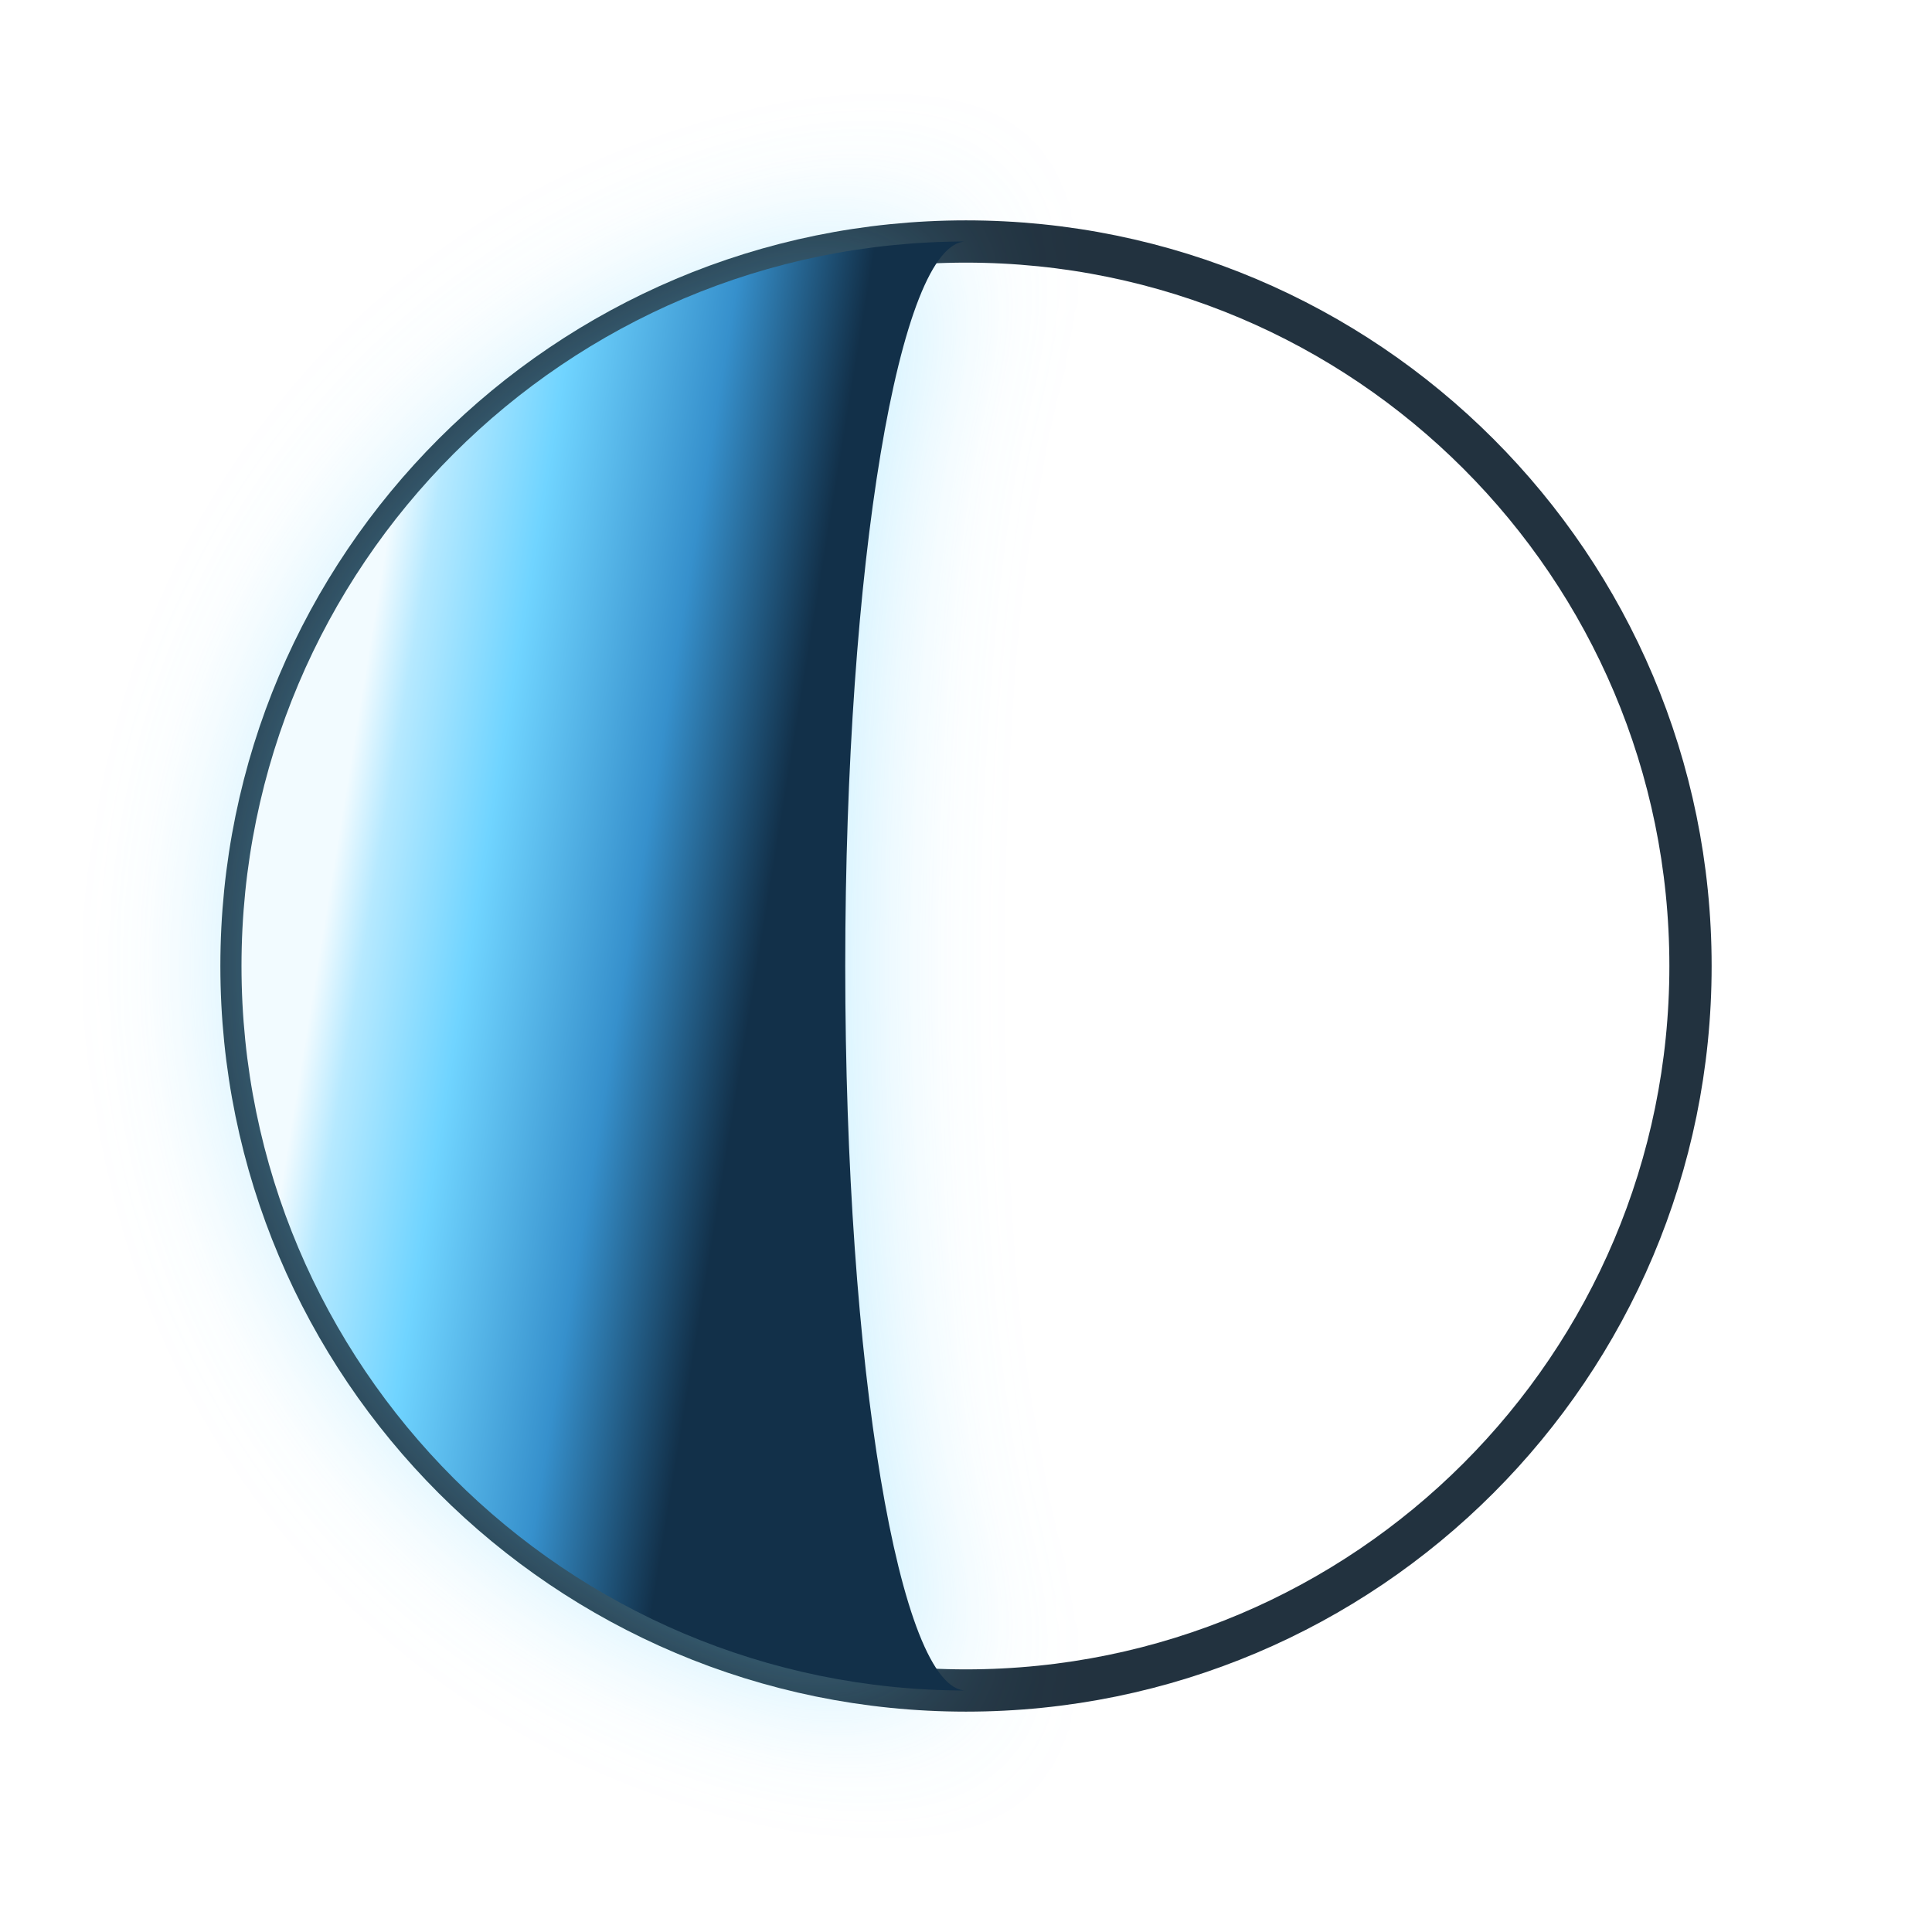
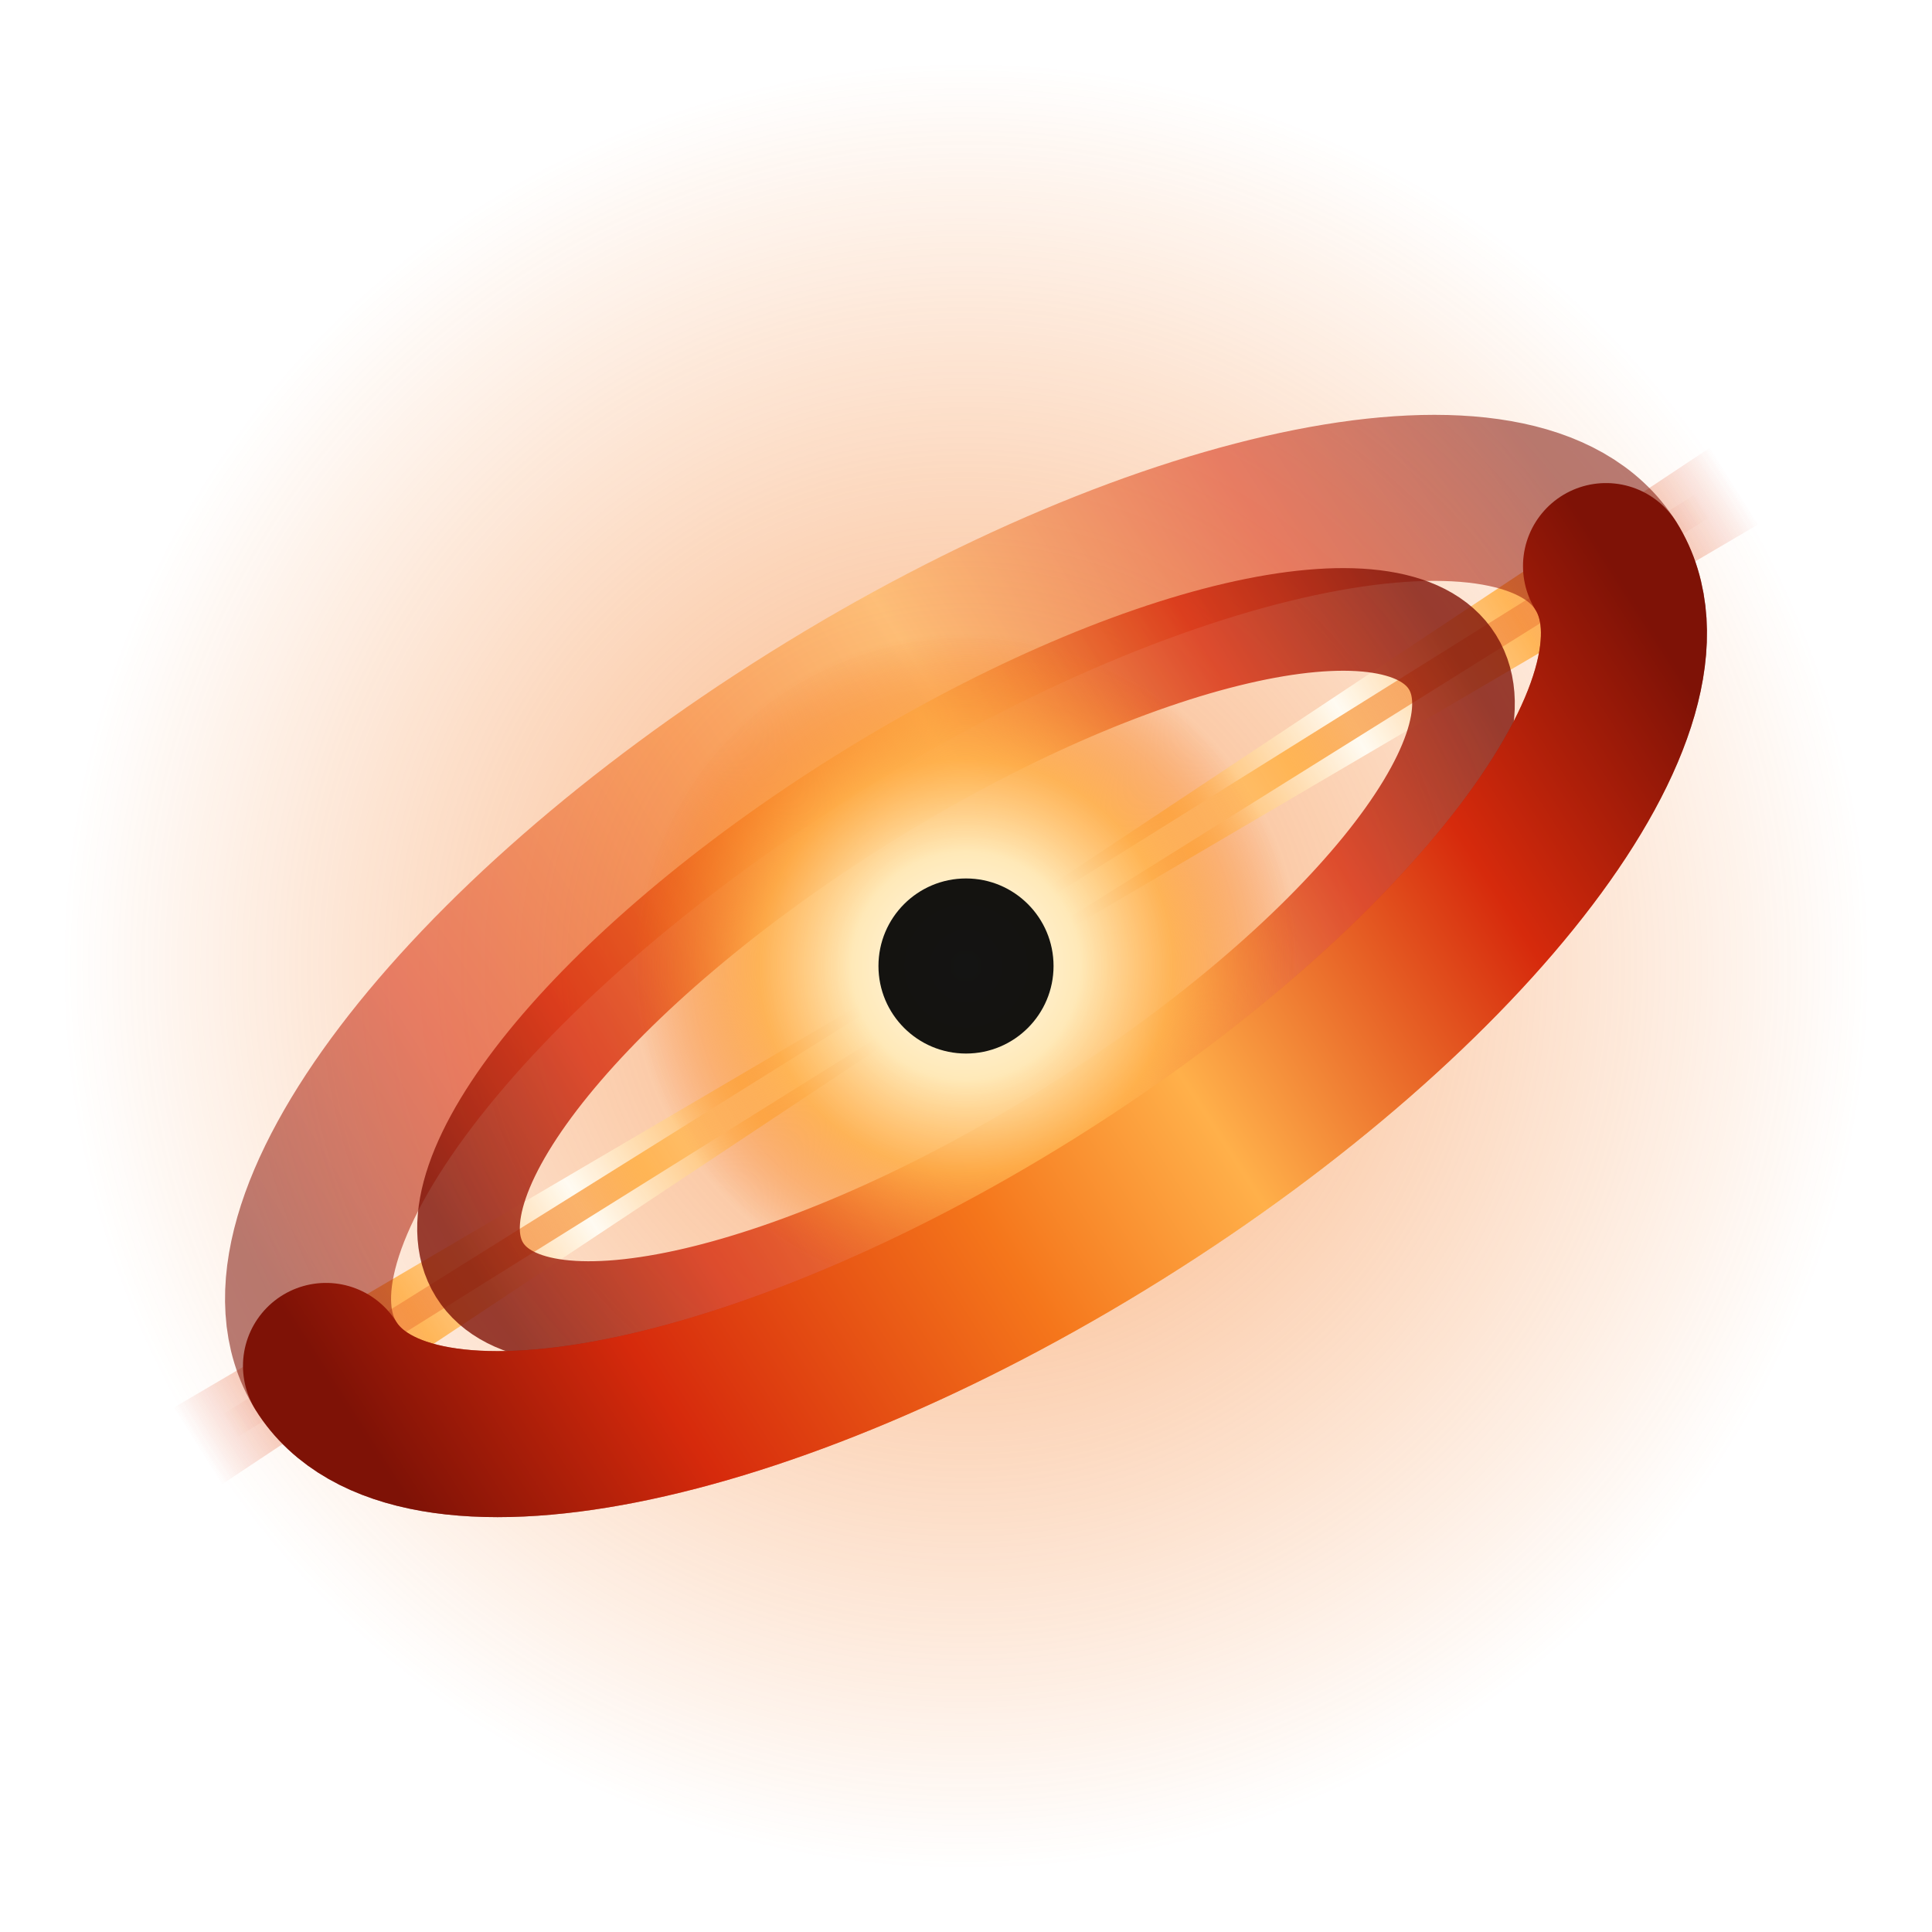
<svg xmlns="http://www.w3.org/2000/svg" viewBox="0 0 64 64" width="64" height="64">
  <defs>
-     <linearGradient id="lit" x1="0.13" y1="0.42" x2="0.68" y2="0.60">
-       <stop offset="0" stop-color="#F2FBFF" />
-       <stop offset="0.10" stop-color="#B6E9FF" />
-       <stop offset="0.34" stop-color="#70D4FF" />
-       <stop offset="0.70" stop-color="#3690CC" />
-       <stop offset="1" stop-color="#123049" />
+     <linearGradient id="torus" x1="0" y1="0.5" x2="1" y2="0.5">
+       <stop offset="0" stop-color="#7E1206" />
+       <stop offset="0.18" stop-color="#D62A0C" />
+       <stop offset="0.42" stop-color="#F5761B" />
+       <stop offset="0.58" stop-color="#FFB04A" />
+       <stop offset="0.82" stop-color="#D62A0C" />
+       <stop offset="1" stop-color="#7E1206" />
    </linearGradient>
-     <filter id="bloom" x="-30%" y="-30%" width="160%" height="160%">
-       <feGaussianBlur stdDeviation="2.4" />
-     </filter>
+     <radialGradient id="core" cx="0.5" cy="0.5" r="0.5">
+       <stop offset="0" stop-color="#FFFBF2" />
+       <stop offset="0.34" stop-color="#FFE9B8" />
+       <stop offset="0.62" stop-color="#FFB04A" stop-opacity="0.85" />
+       <stop offset="1" stop-color="#F5761B" stop-opacity="0" />
+     </radialGradient>
+     <linearGradient id="beam" x1="0.5" y1="0" x2="0.5" y2="1">
+       <stop offset="0" stop-color="#D62A0C" stop-opacity="0" />
+       <stop offset="0.28" stop-color="#FFB04A" stop-opacity="0.9" />
+       <stop offset="0.5" stop-color="#FFFBF2" />
+       <stop offset="0.72" stop-color="#FFB04A" stop-opacity="0.9" />
+       <stop offset="1" stop-color="#D62A0C" stop-opacity="0" />
+     </linearGradient>
+     <radialGradient id="glow" cx="0.5" cy="0.5" r="0.5">
+       <stop offset="0.3" stop-color="#F5761B" stop-opacity="0.42" />
+       <stop offset="1" stop-color="#F5761B" stop-opacity="0" />
+     </radialGradient>
  </defs>
-   <circle cx="32" cy="32" r="24" fill="none" stroke="#22323F" stroke-width="1.4" />
-   <path d="M 32 8 A 24 24 0 0 0 32 56 A 4 24 0 0 1 32 8 Z" fill="#70D4FF" opacity="0.45" filter="url(#bloom)" />
-   <path d="M 32 8 A 24 24 0 0 0 32 56 A 4 24 0 0 1 32 8 Z" fill="url(#lit)" />
+   <circle cx="32" cy="32" r="30" fill="url(#glow)" />
+   <g transform="rotate(58 32 32)">
+     <path d="M 30.5 2 L 33.5 2 L 32.675 32 L 31.325 32 Z" fill="url(#beam)" />
+     <path d="M 30.5 62 L 33.5 62 L 32.675 32 L 31.325 32 Z" fill="url(#beam)" />
+     <rect x="31.55" y="3" width="0.9" height="58" fill="url(#beam)" />
+   </g>
+   <g transform="rotate(-32 32 32)">
+     <ellipse cx="32" cy="32" rx="25" ry="9.5" fill="none" stroke="url(#torus)" stroke-width="5.5" opacity="0.55" />
+     <ellipse cx="32" cy="32" rx="19" ry="6.5" fill="none" stroke="url(#torus)" stroke-width="3.4" opacity="0.8" />
+   </g>
+   <ellipse cx="32" cy="32" rx="11" ry="11" fill="url(#core)" />
+   <circle cx="32" cy="32" r="2.9" fill="#000" opacity="0.92" />
+   <g transform="rotate(-32 32 32)">
+     <path d="M 7 32 A 25 9.5 0 0 0 57 32" fill="none" stroke="url(#torus)" stroke-width="5.5" stroke-linecap="round" />
+   </g>
</svg>
